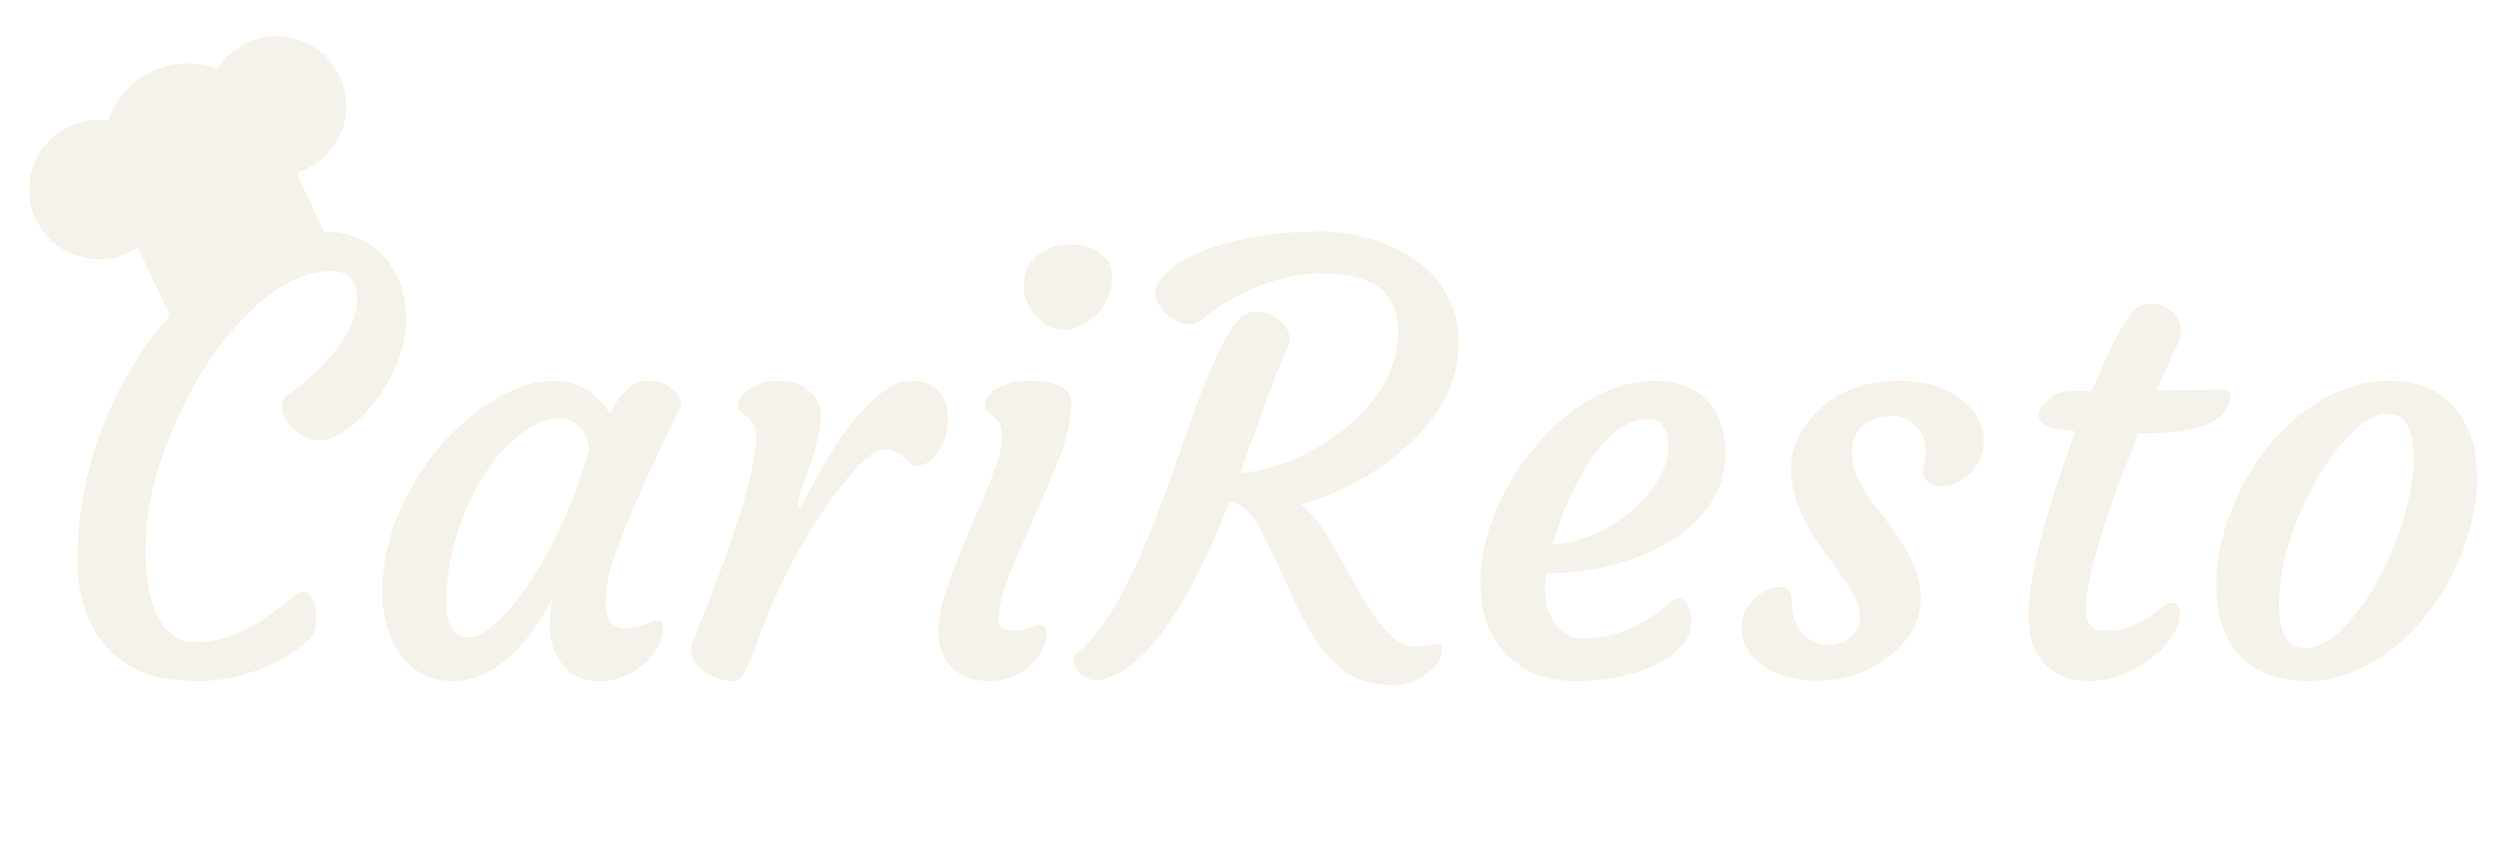
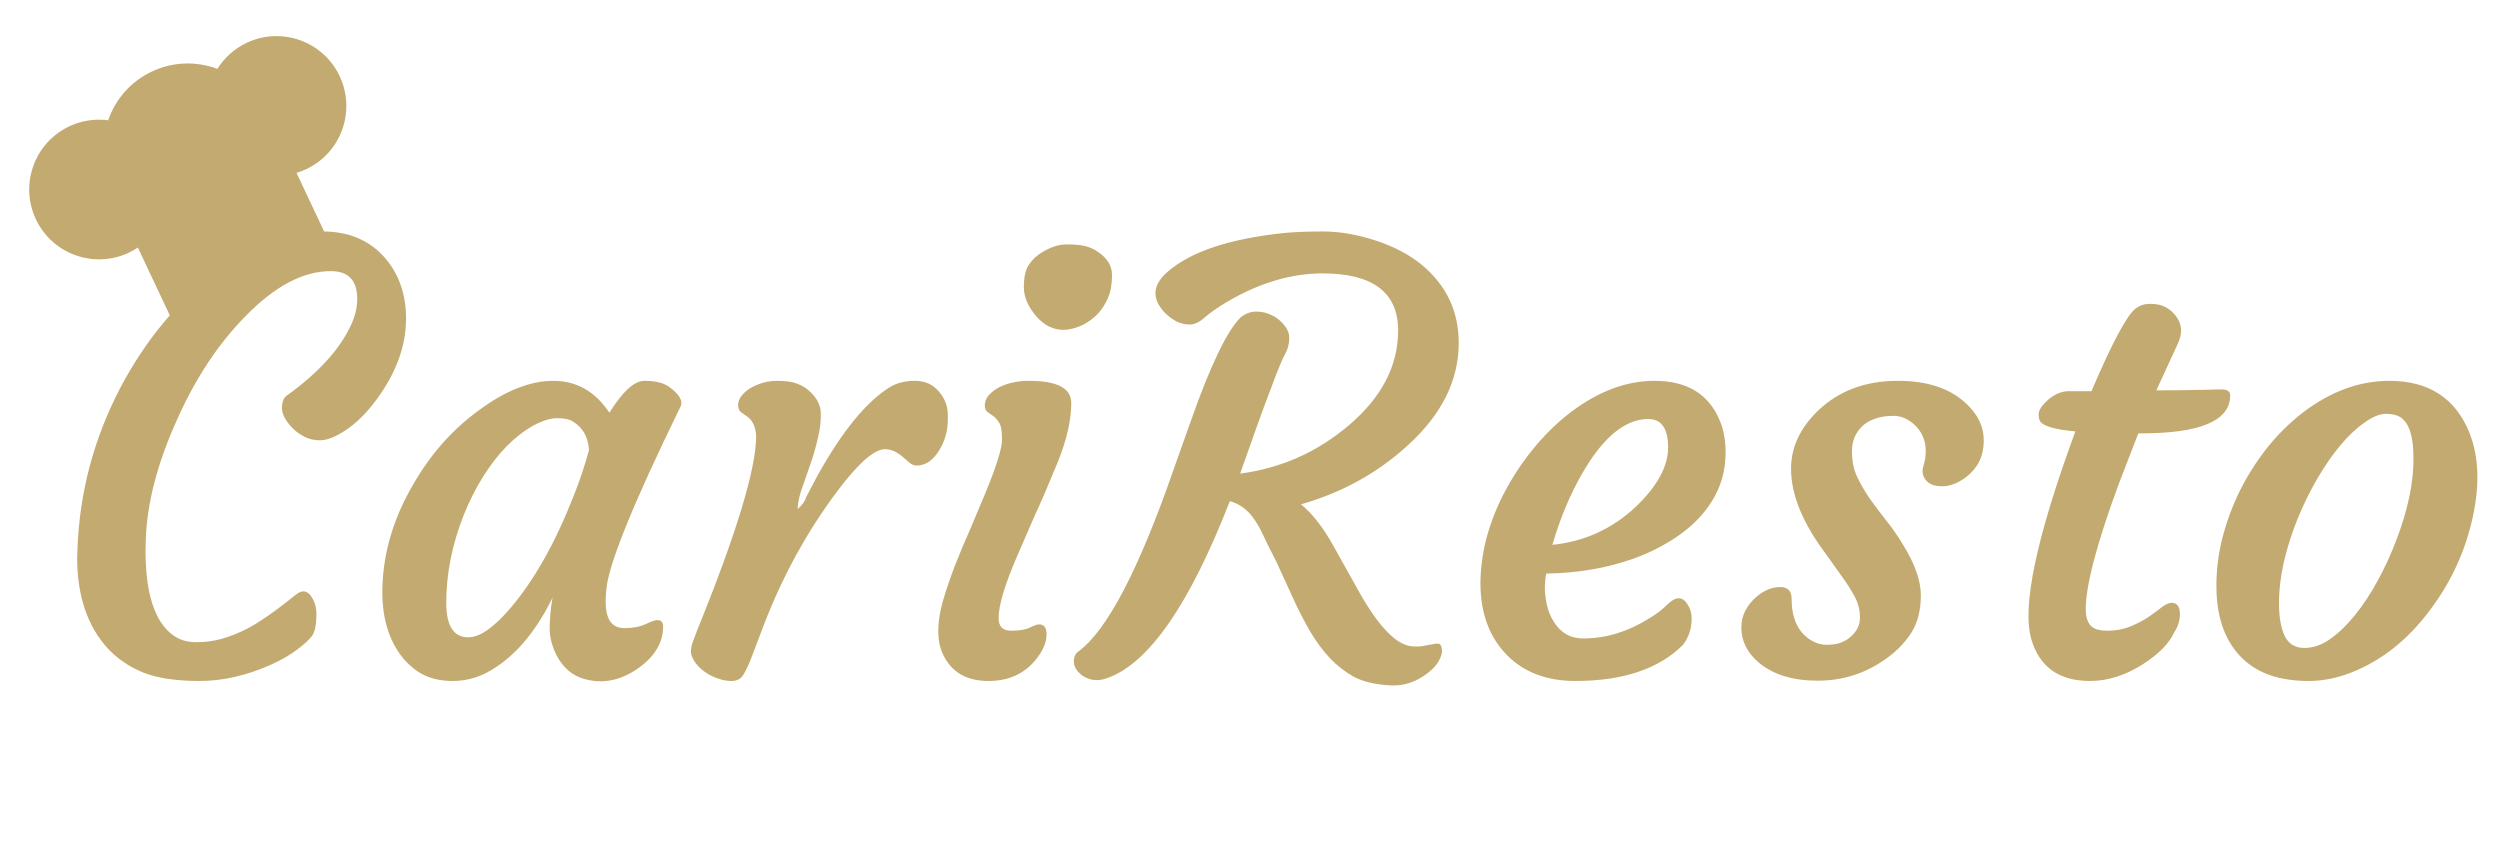
<svg xmlns="http://www.w3.org/2000/svg" width="306" height="103" viewBox="0 0 306 103" fill="none">
-   <path d="M9.445 68.234L9.48 67.215C9.738 60.207 11.508 53.586 14.789 47.352C17.812 41.656 21.621 37.051 26.215 33.535C30.762 30.066 35.191 28.332 39.504 28.332C42.785 28.332 45.375 29.469 47.273 31.742C48.891 33.711 49.699 36.125 49.699 38.984C49.699 42.406 48.445 45.781 45.938 49.109C44.484 51.031 42.938 52.414 41.297 53.258C40.523 53.68 39.797 53.891 39.117 53.891C38.461 53.891 37.852 53.75 37.289 53.469C36.727 53.188 36.234 52.836 35.812 52.414C34.945 51.5 34.512 50.68 34.512 49.953C34.512 49.227 34.699 48.723 35.074 48.441C38.918 45.676 41.531 42.828 42.914 39.898C43.453 38.773 43.723 37.672 43.723 36.594C43.723 34.32 42.645 33.184 40.488 33.184C37.113 33.184 33.633 35.023 30.047 38.703C26.695 42.102 23.883 46.367 21.609 51.5C19.242 56.773 17.988 61.613 17.848 66.019L17.812 67.356C17.812 72.629 18.926 76.086 21.152 77.727C21.949 78.312 22.898 78.606 24 78.606C25.125 78.606 26.18 78.465 27.164 78.184C28.148 77.902 29.133 77.516 30.117 77.023C31.711 76.203 33.75 74.785 36.234 72.769C36.984 72.184 37.605 72.266 38.098 73.016C38.52 73.625 38.73 74.328 38.73 75.125C38.73 76.461 38.543 77.375 38.168 77.867C37.816 78.336 37.195 78.898 36.305 79.555C35.438 80.211 34.371 80.82 33.105 81.383C30.152 82.695 27.258 83.352 24.422 83.352C21.586 83.352 19.301 83.012 17.566 82.332C15.832 81.629 14.367 80.633 13.172 79.344C10.688 76.625 9.445 72.922 9.445 68.234ZM74.133 73.648C74.133 75.805 74.894 76.883 76.418 76.883C77.473 76.883 78.34 76.719 79.019 76.391C79.723 76.062 80.191 75.898 80.426 75.898C80.918 75.898 81.164 76.156 81.164 76.672C81.164 78.688 80.109 80.422 78 81.875C75.773 83.398 73.5 83.773 71.18 83C69.656 82.461 68.531 81.301 67.805 79.519C67.453 78.606 67.277 77.773 67.277 77.023C67.277 75.805 67.394 74.516 67.629 73.156C65.449 77.609 62.742 80.68 59.508 82.367C58.219 83.023 56.848 83.352 55.395 83.352C53.941 83.352 52.676 83.059 51.598 82.473C50.543 81.863 49.641 81.031 48.891 79.977C47.367 77.773 46.676 75.008 46.816 71.68C46.957 67.508 48.188 63.418 50.508 59.41C52.641 55.66 55.336 52.602 58.594 50.234C61.852 47.82 64.898 46.613 67.734 46.613C70.57 46.613 72.856 47.914 74.59 50.516C76.207 47.914 77.637 46.613 78.879 46.613C80.215 46.613 81.223 46.859 81.902 47.352C83.191 48.289 83.648 49.109 83.273 49.812C77.391 61.859 74.367 69.359 74.203 72.312C74.156 72.734 74.133 73.18 74.133 73.648ZM54.621 73.789C54.621 76.602 55.523 78.008 57.328 78.008C58.711 78.008 60.41 76.836 62.426 74.492C65.379 71.047 67.992 66.406 70.266 60.57C70.992 58.742 71.602 56.914 72.094 55.086C72 53.492 71.332 52.32 70.09 51.57C69.668 51.312 69.035 51.184 68.191 51.184C67.371 51.184 66.398 51.488 65.273 52.098C64.172 52.707 63.094 53.539 62.039 54.594C61.008 55.648 60.035 56.902 59.121 58.355C58.23 59.785 57.445 61.344 56.766 63.031C55.336 66.641 54.621 70.227 54.621 73.789ZM86.156 82.156C85.688 81.805 85.312 81.418 85.031 80.996C84.75 80.551 84.598 80.176 84.574 79.871C84.551 79.543 84.609 79.156 84.75 78.711C84.914 78.242 85.125 77.68 85.383 77.023C90.164 65.258 92.555 57.359 92.555 53.328C92.484 52.203 92.098 51.406 91.394 50.938L90.691 50.445C90.481 50.281 90.363 50 90.34 49.602C90.34 49.18 90.492 48.781 90.797 48.406C91.102 48.031 91.5 47.703 91.992 47.422C93 46.883 94.031 46.613 95.086 46.613C96.164 46.613 96.996 46.73 97.582 46.965C98.191 47.199 98.707 47.516 99.129 47.914C100.02 48.758 100.465 49.648 100.465 50.586C100.488 51.523 100.383 52.473 100.148 53.434C99.938 54.395 99.68 55.344 99.375 56.281C99.07 57.195 98.766 58.074 98.461 58.918C98.156 59.738 97.957 60.348 97.863 60.746C97.676 61.566 97.606 62.082 97.652 62.293C98.215 61.801 98.555 61.32 98.672 60.852L100.043 58.25C103.09 52.766 106.066 49.133 108.973 47.352C109.816 46.859 110.824 46.613 111.996 46.613C113.191 46.613 114.152 47.035 114.879 47.879C115.605 48.699 115.98 49.613 116.004 50.621C116.051 51.629 115.98 52.473 115.793 53.152C115.629 53.809 115.371 54.43 115.02 55.016C114.246 56.328 113.309 56.984 112.207 56.984C111.902 56.984 111.621 56.879 111.363 56.668L110.59 56C109.816 55.32 109.066 54.98 108.34 54.98C107.637 54.98 106.77 55.449 105.738 56.387C104.73 57.324 103.676 58.531 102.574 60.008C98.871 64.906 95.848 70.391 93.504 76.461L91.957 80.539C91.559 81.547 91.207 82.273 90.902 82.719C90.598 83.141 90.141 83.352 89.531 83.352C88.945 83.352 88.348 83.234 87.738 83C87.152 82.789 86.625 82.508 86.156 82.156ZM134.391 38.387C133.875 38.926 133.289 39.371 132.633 39.723C131.977 40.051 131.285 40.262 130.559 40.355C129.832 40.426 129.141 40.309 128.484 40.004C127.852 39.699 127.301 39.266 126.832 38.703C125.824 37.531 125.32 36.348 125.32 35.152C125.32 33.957 125.508 33.066 125.883 32.48C126.281 31.871 126.773 31.379 127.359 31.004C128.484 30.277 129.539 29.914 130.523 29.914C131.531 29.914 132.305 29.984 132.844 30.125C133.406 30.266 133.922 30.5 134.391 30.828C135.539 31.602 136.113 32.551 136.113 33.676C136.113 34.777 135.949 35.703 135.621 36.453C135.316 37.18 134.906 37.824 134.391 38.387ZM127.184 76.426C127.793 76.426 128.098 76.824 128.098 77.621C128.098 78.676 127.617 79.766 126.656 80.891C125.25 82.531 123.363 83.352 120.996 83.352C118.277 83.352 116.414 82.25 115.406 80.047C115.031 79.273 114.844 78.336 114.844 77.234C114.844 76.133 115.031 74.914 115.406 73.578C115.805 72.219 116.285 70.801 116.848 69.324C117.434 67.824 118.066 66.312 118.746 64.789L120.609 60.359C121.969 57.055 122.648 54.875 122.648 53.82C122.648 52.766 122.531 52.074 122.297 51.746C122.086 51.395 121.852 51.125 121.594 50.938L120.891 50.445C120.656 50.281 120.539 50 120.539 49.602C120.539 49.18 120.691 48.781 120.996 48.406C121.324 48.031 121.746 47.703 122.262 47.422C123.316 46.883 124.547 46.613 125.953 46.613C129.398 46.613 131.121 47.516 131.121 49.32C131.121 51.43 130.57 53.844 129.469 56.562C128.367 59.258 127.43 61.438 126.656 63.102L124.547 67.953C123 71.516 122.227 74.082 122.227 75.652C122.227 76.684 122.742 77.199 123.773 77.199C124.781 77.199 125.543 77.07 126.059 76.812C126.574 76.555 126.949 76.426 127.184 76.426ZM171.129 40.461C171.129 35.797 168.047 33.465 161.883 33.465C158.016 33.465 154.102 34.637 150.141 36.98C148.992 37.66 148.09 38.293 147.434 38.879C146.801 39.441 146.191 39.723 145.605 39.723C145.02 39.723 144.457 39.582 143.918 39.301C143.379 38.996 142.898 38.621 142.477 38.176C140.93 36.465 141.094 34.812 142.969 33.219C145.781 30.805 150.445 29.246 156.961 28.543C158.273 28.402 159.938 28.332 161.953 28.332C163.969 28.332 166.09 28.695 168.316 29.422C170.566 30.148 172.453 31.133 173.977 32.375C177.023 34.883 178.547 38.082 178.547 41.973C178.547 46.59 176.438 50.797 172.219 54.594C168.562 57.922 164.238 60.301 159.246 61.73C160.605 62.855 161.883 64.473 163.078 66.582L165.891 71.609C168.352 76.18 170.555 78.664 172.5 79.062C173.18 79.18 173.883 79.156 174.609 78.992C175.336 78.828 175.805 78.758 176.016 78.781C176.25 78.781 176.402 78.969 176.473 79.344C176.566 79.719 176.473 80.188 176.191 80.75C175.91 81.312 175.453 81.84 174.82 82.332C173.344 83.504 171.727 84.019 169.969 83.879C168.211 83.762 166.781 83.41 165.68 82.824C164.602 82.215 163.629 81.453 162.762 80.539C161.918 79.625 161.156 78.606 160.477 77.481C159.82 76.356 159.211 75.207 158.648 74.035L157.066 70.59C156.574 69.465 156.117 68.504 155.695 67.707C155.273 66.887 154.91 66.148 154.605 65.492C154.301 64.812 153.961 64.203 153.586 63.664C152.789 62.445 151.77 61.672 150.527 61.344C145.605 74 140.602 81.219 135.516 83C135.094 83.164 134.66 83.246 134.215 83.246C133.793 83.246 133.406 83.164 133.055 83C132.703 82.859 132.41 82.672 132.176 82.438C131.684 81.992 131.438 81.5 131.438 80.961C131.438 80.422 131.613 80.023 131.965 79.766C135.48 77.211 139.383 69.758 143.672 57.406L145.781 51.465C148.195 44.621 150.234 40.402 151.898 38.809C152.484 38.363 153.094 38.141 153.727 38.141C154.359 38.141 154.91 38.246 155.379 38.457C155.848 38.645 156.258 38.891 156.609 39.195C157.406 39.898 157.805 40.613 157.805 41.34C157.805 42.066 157.641 42.723 157.312 43.309C157.008 43.871 156.656 44.668 156.258 45.699C155.109 48.699 154.219 51.102 153.586 52.906L151.793 57.969C156.785 57.312 161.203 55.355 165.047 52.098C169.102 48.676 171.129 44.797 171.129 40.461ZM181.219 70.695C181.312 68.656 181.652 66.711 182.238 64.859C182.824 62.984 183.609 61.18 184.594 59.445C185.578 57.688 186.727 56.035 188.039 54.488C189.375 52.918 190.816 51.547 192.363 50.375C195.715 47.867 199.102 46.613 202.523 46.613C206.531 46.613 209.203 48.266 210.539 51.57C211.008 52.695 211.23 54.031 211.207 55.578C211.184 57.102 210.891 58.52 210.328 59.832C209.766 61.121 208.98 62.305 207.973 63.383C206.988 64.438 205.805 65.387 204.422 66.231C203.062 67.074 201.574 67.789 199.957 68.375C196.629 69.547 193.066 70.156 189.27 70.203C189.176 70.531 189.117 71.023 189.094 71.68C189.07 72.336 189.141 73.074 189.305 73.894C189.469 74.691 189.75 75.406 190.148 76.039C190.992 77.445 192.211 78.148 193.805 78.148C196.523 78.148 199.172 77.352 201.75 75.758C202.664 75.219 203.402 74.668 203.965 74.106C204.551 73.519 205.055 73.227 205.477 73.227C205.898 73.227 206.262 73.484 206.566 74C206.895 74.492 207.059 75.055 207.059 75.688C207.059 76.93 206.707 78.008 206.004 78.922C203.051 81.875 198.656 83.352 192.82 83.352C189.375 83.352 186.609 82.32 184.523 80.258C182.18 77.914 181.078 74.727 181.219 70.695ZM201.75 51.289C199.289 51.289 196.922 52.977 194.648 56.352C192.727 59.258 191.18 62.703 190.008 66.688C193.922 66.289 197.32 64.742 200.203 62.047C202.852 59.516 204.176 57.09 204.176 54.77C204.176 52.449 203.367 51.289 201.75 51.289ZM213.141 76.812C213.141 76.086 213.293 75.418 213.598 74.809C213.926 74.176 214.324 73.648 214.793 73.227C215.777 72.312 216.809 71.856 217.887 71.856C218.824 71.856 219.293 72.336 219.293 73.297C219.293 75.734 220.102 77.434 221.719 78.394C222.305 78.746 222.914 78.922 223.547 78.922C224.18 78.922 224.719 78.852 225.164 78.711C225.609 78.57 226.02 78.348 226.395 78.043C227.238 77.363 227.66 76.555 227.66 75.617C227.66 74.68 227.449 73.824 227.027 73.051C226.605 72.254 226.078 71.422 225.445 70.555L223.441 67.742C220.629 63.992 219.223 60.535 219.223 57.371C219.223 54.746 220.336 52.367 222.562 50.234C225.094 47.82 228.34 46.613 232.301 46.613C235.77 46.613 238.477 47.469 240.422 49.18C242.016 50.562 242.812 52.145 242.812 53.926C242.812 55.777 242.109 57.254 240.703 58.355C239.438 59.34 238.172 59.703 236.906 59.445C236.344 59.328 235.91 59.047 235.605 58.602C235.301 58.133 235.242 57.605 235.43 57.02C235.617 56.434 235.711 55.824 235.711 55.191C235.711 54.559 235.594 53.973 235.359 53.434C235.125 52.895 234.809 52.438 234.41 52.062C233.59 51.289 232.723 50.902 231.809 50.902C230.918 50.902 230.18 51.008 229.594 51.219C229.008 51.406 228.492 51.688 228.047 52.062C227.133 52.906 226.676 53.949 226.676 55.191C226.676 56.41 226.887 57.465 227.309 58.355C227.73 59.246 228.246 60.137 228.855 61.027C229.488 61.918 230.168 62.82 230.895 63.734C231.621 64.648 232.289 65.609 232.898 66.617C234.375 68.984 235.113 71.07 235.113 72.875C235.113 74.656 234.738 76.156 233.988 77.375C233.238 78.57 232.266 79.602 231.07 80.469C228.516 82.367 225.656 83.316 222.492 83.316C219.469 83.316 217.078 82.59 215.32 81.137C213.867 79.918 213.141 78.477 213.141 76.812ZM265.805 73.789C266.484 73.789 266.824 74.246 266.824 75.16C266.824 75.934 266.59 76.684 266.121 77.41C265.488 78.769 264.223 80.059 262.324 81.277C260.168 82.66 258 83.352 255.82 83.352C252.047 83.352 249.656 81.664 248.648 78.289C247.453 74.281 249.246 65.785 254.027 52.801C251.332 52.566 249.867 52.098 249.633 51.395C249.562 51.184 249.527 50.961 249.527 50.727C249.527 50.469 249.633 50.176 249.844 49.848C250.078 49.52 250.371 49.203 250.723 48.898C251.543 48.219 252.375 47.879 253.219 47.879H255.996C258.527 41.949 260.332 38.574 261.41 37.754C261.926 37.379 262.5 37.191 263.133 37.191C263.766 37.191 264.293 37.273 264.715 37.438C265.137 37.602 265.512 37.836 265.84 38.141C266.59 38.844 266.965 39.629 266.965 40.496C266.965 40.965 266.824 41.504 266.543 42.113L263.941 47.773H264.785C266.238 47.773 267.41 47.762 268.301 47.738C268.301 47.738 268.969 47.727 270.305 47.703C270.75 47.68 271.301 47.668 271.957 47.668C272.637 47.668 272.977 47.914 272.977 48.406C272.977 51.5 269.32 53.047 262.008 53.047H261.727L259.336 59.234C256.641 66.547 255.293 71.668 255.293 74.598C255.293 75.418 255.48 76.062 255.855 76.531C256.23 76.977 256.934 77.199 257.965 77.199C258.996 77.199 259.934 77.023 260.777 76.672C261.621 76.32 262.359 75.934 262.992 75.512C263.625 75.066 264.164 74.668 264.609 74.316C265.078 73.965 265.477 73.789 265.805 73.789ZM274.488 80.609C273.504 79.672 272.73 78.488 272.168 77.059C271.605 75.606 271.312 73.894 271.289 71.926C271.266 69.957 271.5 67.965 271.992 65.949C272.508 63.934 273.223 61.988 274.137 60.113C275.074 58.238 276.188 56.48 277.477 54.84C278.789 53.199 280.23 51.77 281.801 50.551C285.223 47.926 288.773 46.613 292.453 46.613C297.281 46.613 300.551 48.734 302.262 52.977C303.48 56.047 303.551 59.762 302.473 64.121C301.488 68.129 299.684 71.809 297.059 75.16C294.457 78.512 291.387 80.891 287.848 82.297C286.066 83 284.309 83.352 282.574 83.352C280.863 83.352 279.328 83.129 277.969 82.684C276.633 82.238 275.473 81.547 274.488 80.609ZM281.203 63.559C280.5 65.293 279.938 67.074 279.516 68.902C279.117 70.731 278.93 72.465 278.953 74.106C278.977 75.723 279.223 77 279.691 77.938C280.184 78.852 280.969 79.309 282.047 79.309C283.125 79.309 284.18 78.945 285.211 78.219C286.266 77.469 287.285 76.484 288.27 75.266C289.254 74.047 290.18 72.641 291.047 71.047C291.914 69.453 292.676 67.789 293.332 66.055C294.762 62.281 295.453 58.93 295.406 56C295.406 53.422 294.879 51.781 293.824 51.078C293.402 50.797 292.805 50.656 292.031 50.656C291.281 50.656 290.414 51.008 289.43 51.711C288.445 52.391 287.461 53.316 286.477 54.488C285.492 55.66 284.543 57.031 283.629 58.602C282.715 60.172 281.906 61.824 281.203 63.559Z" fill="#f6f2ea" />
-   <path d="M30.205 5.236C28.666 5.96 27.447 7.087 26.606 8.429C24.092 7.486 21.215 7.519 18.593 8.753C15.972 9.987 14.113 12.184 13.238 14.723C11.669 14.515 10.024 14.737 8.485 15.461C4.215 17.472 2.381 22.564 4.392 26.836C6.402 31.105 11.496 32.938 15.767 30.928C16.157 30.744 16.528 30.532 16.876 30.301L21.24 39.57L40.659 30.428L36.295 21.158C36.697 21.037 37.096 20.886 37.487 20.702C41.757 18.692 43.587 13.599 41.578 9.33C39.566 5.058 34.476 3.225 30.205 5.236Z" fill="#f6f2ea" />
+   <path d="M9.445 68.234L9.48 67.215C9.738 60.207 11.508 53.586 14.789 47.352C17.812 41.656 21.621 37.051 26.215 33.535C30.762 30.066 35.191 28.332 39.504 28.332C42.785 28.332 45.375 29.469 47.273 31.742C48.891 33.711 49.699 36.125 49.699 38.984C49.699 42.406 48.445 45.781 45.938 49.109C44.484 51.031 42.938 52.414 41.297 53.258C40.523 53.68 39.797 53.891 39.117 53.891C38.461 53.891 37.852 53.75 37.289 53.469C36.727 53.188 36.234 52.836 35.812 52.414C34.945 51.5 34.512 50.68 34.512 49.953C34.512 49.227 34.699 48.723 35.074 48.441C38.918 45.676 41.531 42.828 42.914 39.898C43.453 38.773 43.723 37.672 43.723 36.594C43.723 34.32 42.645 33.184 40.488 33.184C37.113 33.184 33.633 35.023 30.047 38.703C26.695 42.102 23.883 46.367 21.609 51.5C19.242 56.773 17.988 61.613 17.848 66.019L17.812 67.356C17.812 72.629 18.926 76.086 21.152 77.727C21.949 78.312 22.898 78.606 24 78.606C25.125 78.606 26.18 78.465 27.164 78.184C28.148 77.902 29.133 77.516 30.117 77.023C31.711 76.203 33.75 74.785 36.234 72.769C36.984 72.184 37.605 72.266 38.098 73.016C38.52 73.625 38.73 74.328 38.73 75.125C38.73 76.461 38.543 77.375 38.168 77.867C37.816 78.336 37.195 78.898 36.305 79.555C35.438 80.211 34.371 80.82 33.105 81.383C30.152 82.695 27.258 83.352 24.422 83.352C21.586 83.352 19.301 83.012 17.566 82.332C15.832 81.629 14.367 80.633 13.172 79.344C10.688 76.625 9.445 72.922 9.445 68.234ZM74.133 73.648C74.133 75.805 74.894 76.883 76.418 76.883C77.473 76.883 78.34 76.719 79.019 76.391C79.723 76.062 80.191 75.898 80.426 75.898C80.918 75.898 81.164 76.156 81.164 76.672C81.164 78.688 80.109 80.422 78 81.875C75.773 83.398 73.5 83.773 71.18 83C69.656 82.461 68.531 81.301 67.805 79.519C67.453 78.606 67.277 77.773 67.277 77.023C67.277 75.805 67.394 74.516 67.629 73.156C65.449 77.609 62.742 80.68 59.508 82.367C58.219 83.023 56.848 83.352 55.395 83.352C53.941 83.352 52.676 83.059 51.598 82.473C50.543 81.863 49.641 81.031 48.891 79.977C47.367 77.773 46.676 75.008 46.816 71.68C46.957 67.508 48.188 63.418 50.508 59.41C52.641 55.66 55.336 52.602 58.594 50.234C61.852 47.82 64.898 46.613 67.734 46.613C70.57 46.613 72.856 47.914 74.59 50.516C76.207 47.914 77.637 46.613 78.879 46.613C80.215 46.613 81.223 46.859 81.902 47.352C83.191 48.289 83.648 49.109 83.273 49.812C77.391 61.859 74.367 69.359 74.203 72.312C74.156 72.734 74.133 73.18 74.133 73.648ZM54.621 73.789C54.621 76.602 55.523 78.008 57.328 78.008C58.711 78.008 60.41 76.836 62.426 74.492C65.379 71.047 67.992 66.406 70.266 60.57C70.992 58.742 71.602 56.914 72.094 55.086C72 53.492 71.332 52.32 70.09 51.57C69.668 51.312 69.035 51.184 68.191 51.184C67.371 51.184 66.398 51.488 65.273 52.098C64.172 52.707 63.094 53.539 62.039 54.594C61.008 55.648 60.035 56.902 59.121 58.355C58.23 59.785 57.445 61.344 56.766 63.031C55.336 66.641 54.621 70.227 54.621 73.789ZM86.156 82.156C85.688 81.805 85.312 81.418 85.031 80.996C84.75 80.551 84.598 80.176 84.574 79.871C84.551 79.543 84.609 79.156 84.75 78.711C84.914 78.242 85.125 77.68 85.383 77.023C90.164 65.258 92.555 57.359 92.555 53.328C92.484 52.203 92.098 51.406 91.394 50.938L90.691 50.445C90.481 50.281 90.363 50 90.34 49.602C90.34 49.18 90.492 48.781 90.797 48.406C91.102 48.031 91.5 47.703 91.992 47.422C93 46.883 94.031 46.613 95.086 46.613C96.164 46.613 96.996 46.73 97.582 46.965C98.191 47.199 98.707 47.516 99.129 47.914C100.02 48.758 100.465 49.648 100.465 50.586C100.488 51.523 100.383 52.473 100.148 53.434C99.938 54.395 99.68 55.344 99.375 56.281C99.07 57.195 98.766 58.074 98.461 58.918C98.156 59.738 97.957 60.348 97.863 60.746C97.676 61.566 97.606 62.082 97.652 62.293C98.215 61.801 98.555 61.32 98.672 60.852L100.043 58.25C103.09 52.766 106.066 49.133 108.973 47.352C109.816 46.859 110.824 46.613 111.996 46.613C113.191 46.613 114.152 47.035 114.879 47.879C115.605 48.699 115.98 49.613 116.004 50.621C116.051 51.629 115.98 52.473 115.793 53.152C115.629 53.809 115.371 54.43 115.02 55.016C114.246 56.328 113.309 56.984 112.207 56.984C111.902 56.984 111.621 56.879 111.363 56.668L110.59 56C109.816 55.32 109.066 54.98 108.34 54.98C107.637 54.98 106.77 55.449 105.738 56.387C104.73 57.324 103.676 58.531 102.574 60.008C98.871 64.906 95.848 70.391 93.504 76.461L91.957 80.539C91.559 81.547 91.207 82.273 90.902 82.719C90.598 83.141 90.141 83.352 89.531 83.352C88.945 83.352 88.348 83.234 87.738 83C87.152 82.789 86.625 82.508 86.156 82.156ZM134.391 38.387C133.875 38.926 133.289 39.371 132.633 39.723C131.977 40.051 131.285 40.262 130.559 40.355C129.832 40.426 129.141 40.309 128.484 40.004C127.852 39.699 127.301 39.266 126.832 38.703C125.824 37.531 125.32 36.348 125.32 35.152C125.32 33.957 125.508 33.066 125.883 32.48C126.281 31.871 126.773 31.379 127.359 31.004C128.484 30.277 129.539 29.914 130.523 29.914C131.531 29.914 132.305 29.984 132.844 30.125C133.406 30.266 133.922 30.5 134.391 30.828C135.539 31.602 136.113 32.551 136.113 33.676C136.113 34.777 135.949 35.703 135.621 36.453C135.316 37.18 134.906 37.824 134.391 38.387ZM127.184 76.426C127.793 76.426 128.098 76.824 128.098 77.621C128.098 78.676 127.617 79.766 126.656 80.891C125.25 82.531 123.363 83.352 120.996 83.352C118.277 83.352 116.414 82.25 115.406 80.047C115.031 79.273 114.844 78.336 114.844 77.234C114.844 76.133 115.031 74.914 115.406 73.578C115.805 72.219 116.285 70.801 116.848 69.324C117.434 67.824 118.066 66.312 118.746 64.789L120.609 60.359C121.969 57.055 122.648 54.875 122.648 53.82C122.648 52.766 122.531 52.074 122.297 51.746C122.086 51.395 121.852 51.125 121.594 50.938L120.891 50.445C120.656 50.281 120.539 50 120.539 49.602C120.539 49.18 120.691 48.781 120.996 48.406C121.324 48.031 121.746 47.703 122.262 47.422C123.316 46.883 124.547 46.613 125.953 46.613C129.398 46.613 131.121 47.516 131.121 49.32C131.121 51.43 130.57 53.844 129.469 56.562C128.367 59.258 127.43 61.438 126.656 63.102L124.547 67.953C123 71.516 122.227 74.082 122.227 75.652C122.227 76.684 122.742 77.199 123.773 77.199C124.781 77.199 125.543 77.07 126.059 76.812C126.574 76.555 126.949 76.426 127.184 76.426ZM171.129 40.461C171.129 35.797 168.047 33.465 161.883 33.465C158.016 33.465 154.102 34.637 150.141 36.98C148.992 37.66 148.09 38.293 147.434 38.879C146.801 39.441 146.191 39.723 145.605 39.723C145.02 39.723 144.457 39.582 143.918 39.301C143.379 38.996 142.898 38.621 142.477 38.176C140.93 36.465 141.094 34.812 142.969 33.219C145.781 30.805 150.445 29.246 156.961 28.543C158.273 28.402 159.938 28.332 161.953 28.332C163.969 28.332 166.09 28.695 168.316 29.422C170.566 30.148 172.453 31.133 173.977 32.375C177.023 34.883 178.547 38.082 178.547 41.973C178.547 46.59 176.438 50.797 172.219 54.594C168.562 57.922 164.238 60.301 159.246 61.73C160.605 62.855 161.883 64.473 163.078 66.582L165.891 71.609C168.352 76.18 170.555 78.664 172.5 79.062C173.18 79.18 173.883 79.156 174.609 78.992C175.336 78.828 175.805 78.758 176.016 78.781C176.25 78.781 176.402 78.969 176.473 79.344C176.566 79.719 176.473 80.188 176.191 80.75C175.91 81.312 175.453 81.84 174.82 82.332C173.344 83.504 171.727 84.019 169.969 83.879C168.211 83.762 166.781 83.41 165.68 82.824C164.602 82.215 163.629 81.453 162.762 80.539C161.918 79.625 161.156 78.606 160.477 77.481C159.82 76.356 159.211 75.207 158.648 74.035L157.066 70.59C156.574 69.465 156.117 68.504 155.695 67.707C155.273 66.887 154.91 66.148 154.605 65.492C154.301 64.812 153.961 64.203 153.586 63.664C152.789 62.445 151.77 61.672 150.527 61.344C145.605 74 140.602 81.219 135.516 83C135.094 83.164 134.66 83.246 134.215 83.246C133.793 83.246 133.406 83.164 133.055 83C132.703 82.859 132.41 82.672 132.176 82.438C131.684 81.992 131.438 81.5 131.438 80.961C131.438 80.422 131.613 80.023 131.965 79.766C135.48 77.211 139.383 69.758 143.672 57.406L145.781 51.465C148.195 44.621 150.234 40.402 151.898 38.809C152.484 38.363 153.094 38.141 153.727 38.141C154.359 38.141 154.91 38.246 155.379 38.457C155.848 38.645 156.258 38.891 156.609 39.195C157.406 39.898 157.805 40.613 157.805 41.34C157.805 42.066 157.641 42.723 157.312 43.309C157.008 43.871 156.656 44.668 156.258 45.699C155.109 48.699 154.219 51.102 153.586 52.906L151.793 57.969C156.785 57.312 161.203 55.355 165.047 52.098C169.102 48.676 171.129 44.797 171.129 40.461ZM181.219 70.695C181.312 68.656 181.652 66.711 182.238 64.859C182.824 62.984 183.609 61.18 184.594 59.445C185.578 57.688 186.727 56.035 188.039 54.488C189.375 52.918 190.816 51.547 192.363 50.375C195.715 47.867 199.102 46.613 202.523 46.613C206.531 46.613 209.203 48.266 210.539 51.57C211.008 52.695 211.23 54.031 211.207 55.578C211.184 57.102 210.891 58.52 210.328 59.832C209.766 61.121 208.98 62.305 207.973 63.383C206.988 64.438 205.805 65.387 204.422 66.231C203.062 67.074 201.574 67.789 199.957 68.375C196.629 69.547 193.066 70.156 189.27 70.203C189.176 70.531 189.117 71.023 189.094 71.68C189.07 72.336 189.141 73.074 189.305 73.894C189.469 74.691 189.75 75.406 190.148 76.039C190.992 77.445 192.211 78.148 193.805 78.148C196.523 78.148 199.172 77.352 201.75 75.758C202.664 75.219 203.402 74.668 203.965 74.106C204.551 73.519 205.055 73.227 205.477 73.227C205.898 73.227 206.262 73.484 206.566 74C206.895 74.492 207.059 75.055 207.059 75.688C207.059 76.93 206.707 78.008 206.004 78.922C203.051 81.875 198.656 83.352 192.82 83.352C189.375 83.352 186.609 82.32 184.523 80.258C182.18 77.914 181.078 74.727 181.219 70.695ZM201.75 51.289C199.289 51.289 196.922 52.977 194.648 56.352C192.727 59.258 191.18 62.703 190.008 66.688C193.922 66.289 197.32 64.742 200.203 62.047C202.852 59.516 204.176 57.09 204.176 54.77C204.176 52.449 203.367 51.289 201.75 51.289ZM213.141 76.812C213.141 76.086 213.293 75.418 213.598 74.809C213.926 74.176 214.324 73.648 214.793 73.227C215.777 72.312 216.809 71.856 217.887 71.856C218.824 71.856 219.293 72.336 219.293 73.297C219.293 75.734 220.102 77.434 221.719 78.394C222.305 78.746 222.914 78.922 223.547 78.922C224.18 78.922 224.719 78.852 225.164 78.711C225.609 78.57 226.02 78.348 226.395 78.043C227.238 77.363 227.66 76.555 227.66 75.617C227.66 74.68 227.449 73.824 227.027 73.051C226.605 72.254 226.078 71.422 225.445 70.555L223.441 67.742C220.629 63.992 219.223 60.535 219.223 57.371C219.223 54.746 220.336 52.367 222.562 50.234C225.094 47.82 228.34 46.613 232.301 46.613C235.77 46.613 238.477 47.469 240.422 49.18C242.016 50.562 242.812 52.145 242.812 53.926C242.812 55.777 242.109 57.254 240.703 58.355C239.438 59.34 238.172 59.703 236.906 59.445C236.344 59.328 235.91 59.047 235.605 58.602C235.301 58.133 235.242 57.605 235.43 57.02C235.617 56.434 235.711 55.824 235.711 55.191C235.711 54.559 235.594 53.973 235.359 53.434C235.125 52.895 234.809 52.438 234.41 52.062C233.59 51.289 232.723 50.902 231.809 50.902C230.918 50.902 230.18 51.008 229.594 51.219C229.008 51.406 228.492 51.688 228.047 52.062C227.133 52.906 226.676 53.949 226.676 55.191C226.676 56.41 226.887 57.465 227.309 58.355C227.73 59.246 228.246 60.137 228.855 61.027C229.488 61.918 230.168 62.82 230.895 63.734C231.621 64.648 232.289 65.609 232.898 66.617C234.375 68.984 235.113 71.07 235.113 72.875C235.113 74.656 234.738 76.156 233.988 77.375C233.238 78.57 232.266 79.602 231.07 80.469C228.516 82.367 225.656 83.316 222.492 83.316C219.469 83.316 217.078 82.59 215.32 81.137C213.867 79.918 213.141 78.477 213.141 76.812ZM265.805 73.789C266.484 73.789 266.824 74.246 266.824 75.16C266.824 75.934 266.59 76.684 266.121 77.41C265.488 78.769 264.223 80.059 262.324 81.277C260.168 82.66 258 83.352 255.82 83.352C252.047 83.352 249.656 81.664 248.648 78.289C247.453 74.281 249.246 65.785 254.027 52.801C251.332 52.566 249.867 52.098 249.633 51.395C249.562 51.184 249.527 50.961 249.527 50.727C249.527 50.469 249.633 50.176 249.844 49.848C250.078 49.52 250.371 49.203 250.723 48.898C251.543 48.219 252.375 47.879 253.219 47.879H255.996C258.527 41.949 260.332 38.574 261.41 37.754C261.926 37.379 262.5 37.191 263.133 37.191C263.766 37.191 264.293 37.273 264.715 37.438C265.137 37.602 265.512 37.836 265.84 38.141C266.59 38.844 266.965 39.629 266.965 40.496C266.965 40.965 266.824 41.504 266.543 42.113L263.941 47.773H264.785C266.238 47.773 267.41 47.762 268.301 47.738C268.301 47.738 268.969 47.727 270.305 47.703C270.75 47.68 271.301 47.668 271.957 47.668C272.637 47.668 272.977 47.914 272.977 48.406C272.977 51.5 269.32 53.047 262.008 53.047H261.727L259.336 59.234C256.641 66.547 255.293 71.668 255.293 74.598C255.293 75.418 255.48 76.062 255.855 76.531C256.23 76.977 256.934 77.199 257.965 77.199C258.996 77.199 259.934 77.023 260.777 76.672C261.621 76.32 262.359 75.934 262.992 75.512C263.625 75.066 264.164 74.668 264.609 74.316C265.078 73.965 265.477 73.789 265.805 73.789ZM274.488 80.609C273.504 79.672 272.73 78.488 272.168 77.059C271.605 75.606 271.312 73.894 271.289 71.926C271.266 69.957 271.5 67.965 271.992 65.949C272.508 63.934 273.223 61.988 274.137 60.113C275.074 58.238 276.188 56.48 277.477 54.84C278.789 53.199 280.23 51.77 281.801 50.551C285.223 47.926 288.773 46.613 292.453 46.613C297.281 46.613 300.551 48.734 302.262 52.977C303.48 56.047 303.551 59.762 302.473 64.121C301.488 68.129 299.684 71.809 297.059 75.16C294.457 78.512 291.387 80.891 287.848 82.297C286.066 83 284.309 83.352 282.574 83.352C280.863 83.352 279.328 83.129 277.969 82.684C276.633 82.238 275.473 81.547 274.488 80.609ZM281.203 63.559C280.5 65.293 279.938 67.074 279.516 68.902C279.117 70.731 278.93 72.465 278.953 74.106C278.977 75.723 279.223 77 279.691 77.938C280.184 78.852 280.969 79.309 282.047 79.309C283.125 79.309 284.18 78.945 285.211 78.219C286.266 77.469 287.285 76.484 288.27 75.266C289.254 74.047 290.18 72.641 291.047 71.047C291.914 69.453 292.676 67.789 293.332 66.055C294.762 62.281 295.453 58.93 295.406 56C295.406 53.422 294.879 51.781 293.824 51.078C293.402 50.797 292.805 50.656 292.031 50.656C291.281 50.656 290.414 51.008 289.43 51.711C288.445 52.391 287.461 53.316 286.477 54.488C285.492 55.66 284.543 57.031 283.629 58.602C282.715 60.172 281.906 61.824 281.203 63.559Z" fill="#c3aa70" />
+   <path d="M30.205 5.236C28.666 5.96 27.447 7.087 26.606 8.429C24.092 7.486 21.215 7.519 18.593 8.753C15.972 9.987 14.113 12.184 13.238 14.723C11.669 14.515 10.024 14.737 8.485 15.461C4.215 17.472 2.381 22.564 4.392 26.836C6.402 31.105 11.496 32.938 15.767 30.928C16.157 30.744 16.528 30.532 16.876 30.301L21.24 39.57L40.659 30.428L36.295 21.158C36.697 21.037 37.096 20.886 37.487 20.702C41.757 18.692 43.587 13.599 41.578 9.33C39.566 5.058 34.476 3.225 30.205 5.236Z" fill="#c3aa70" />
</svg>
